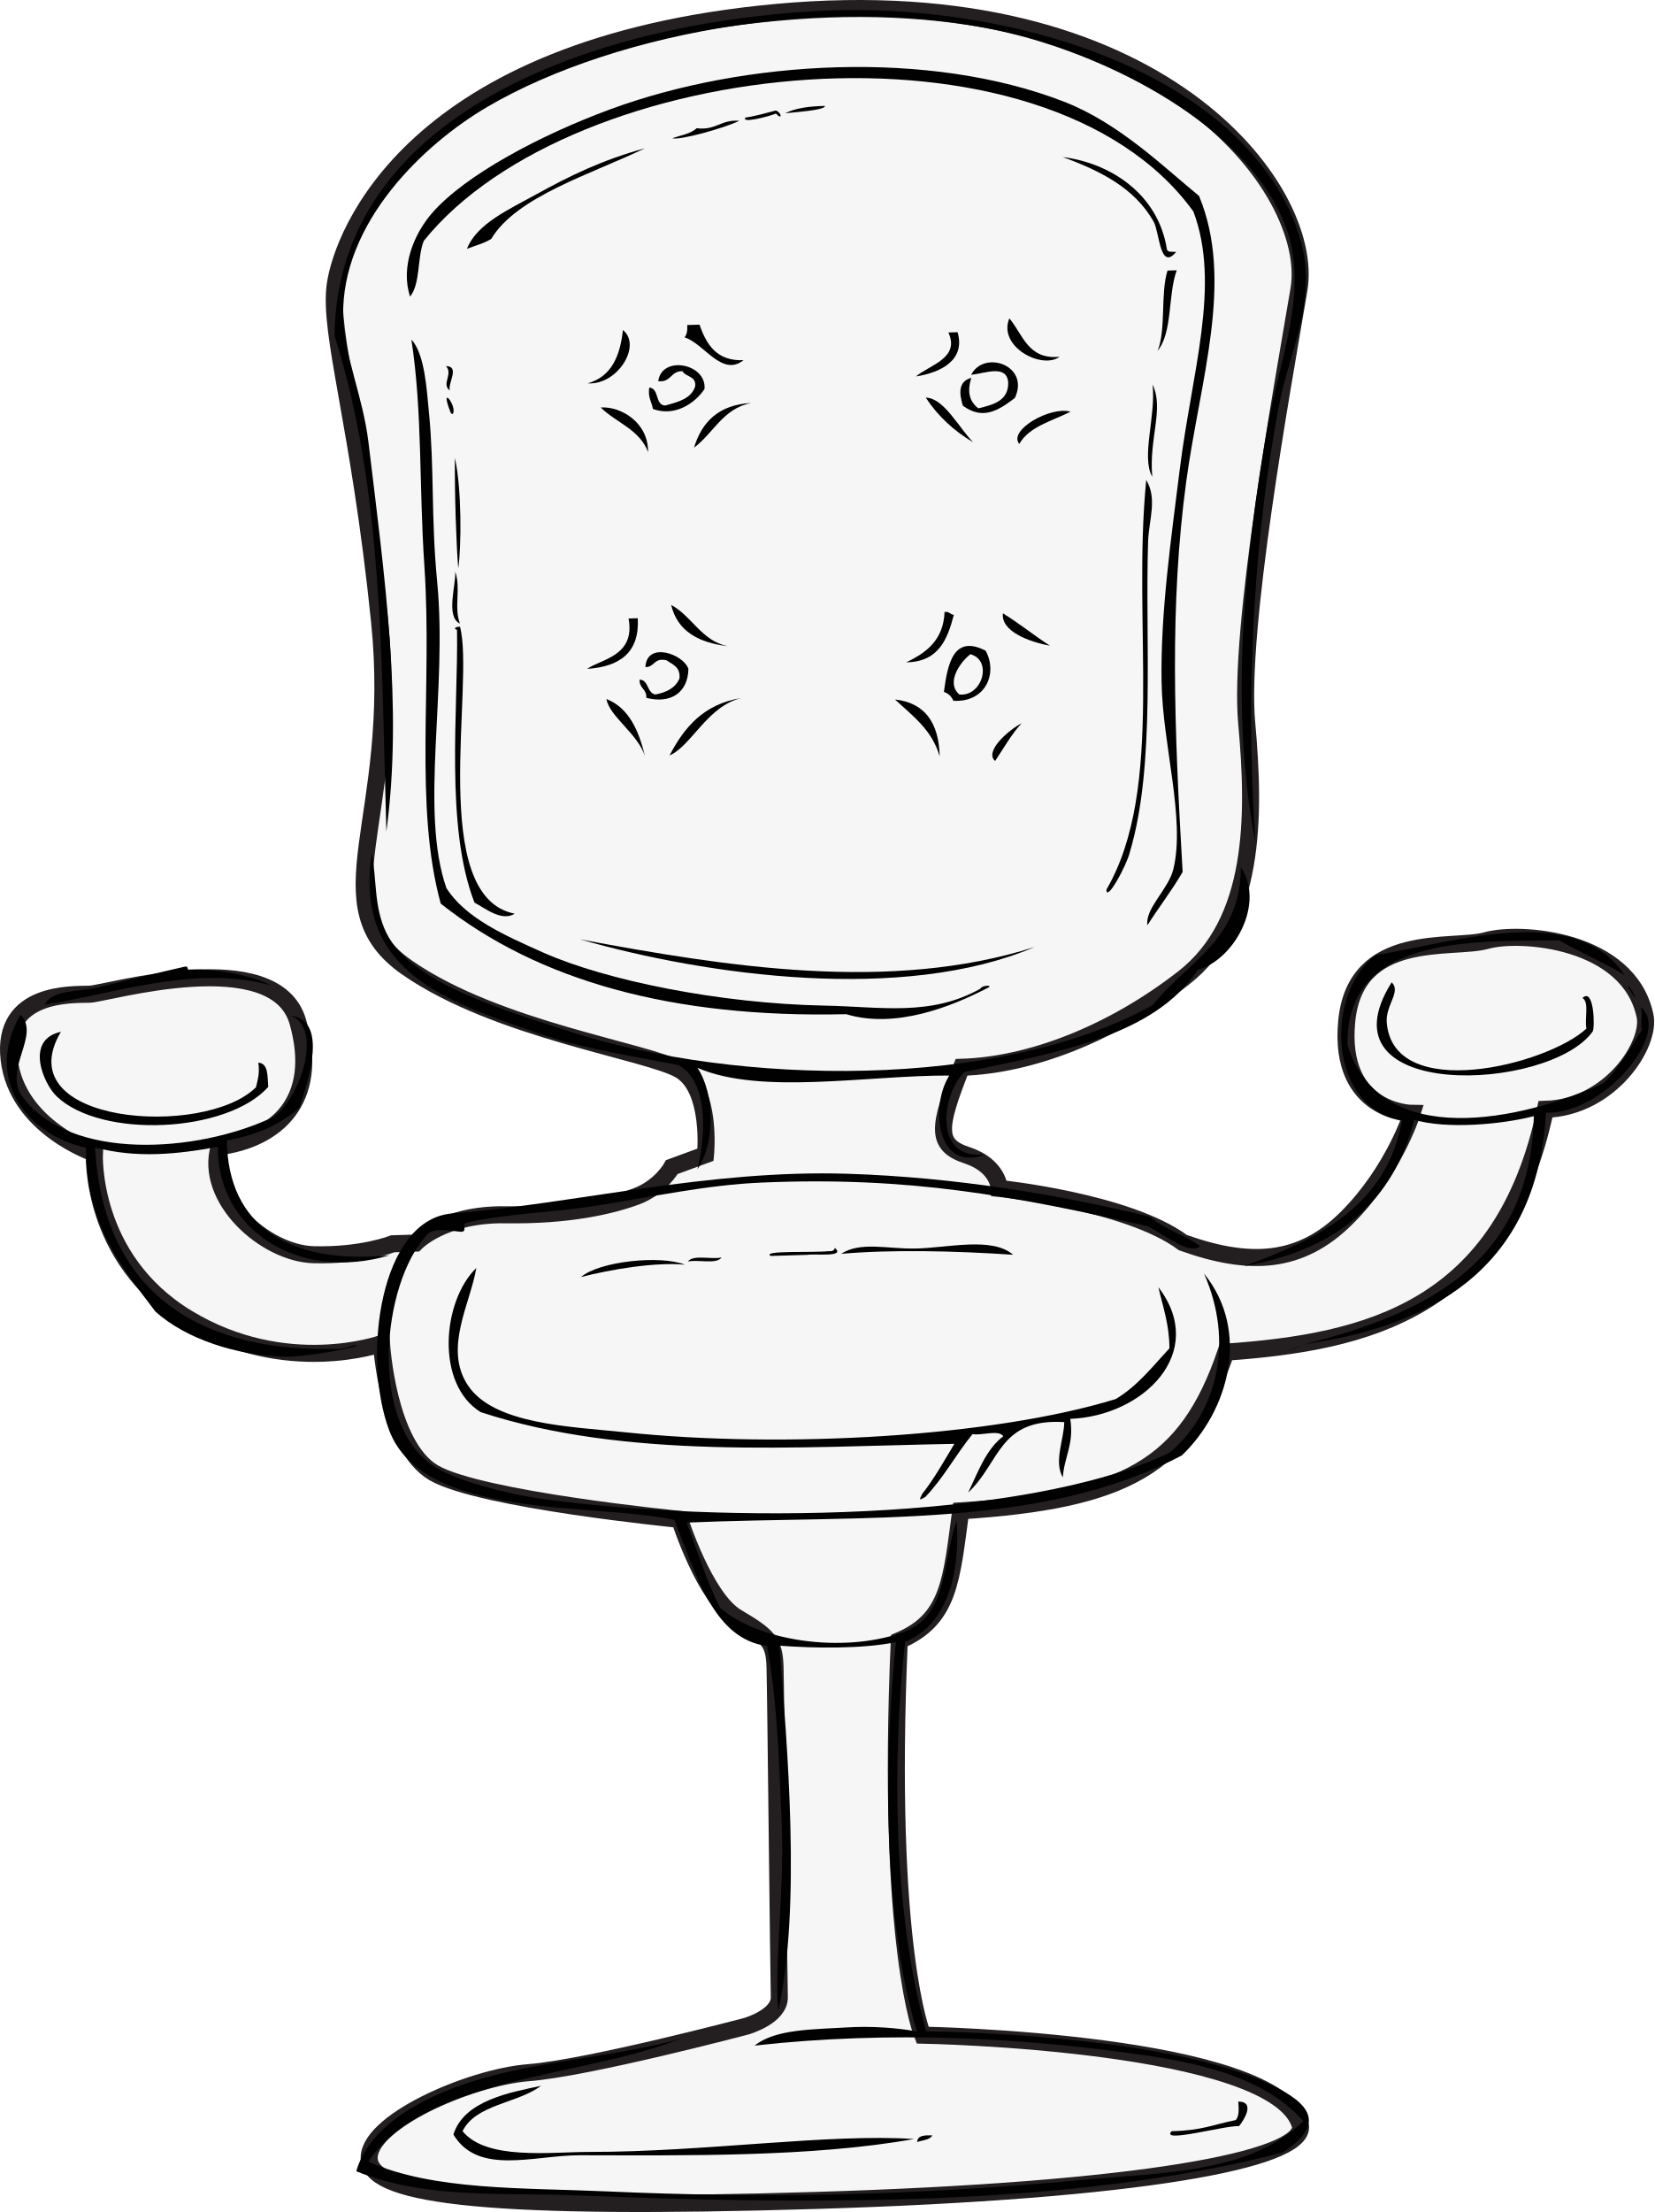
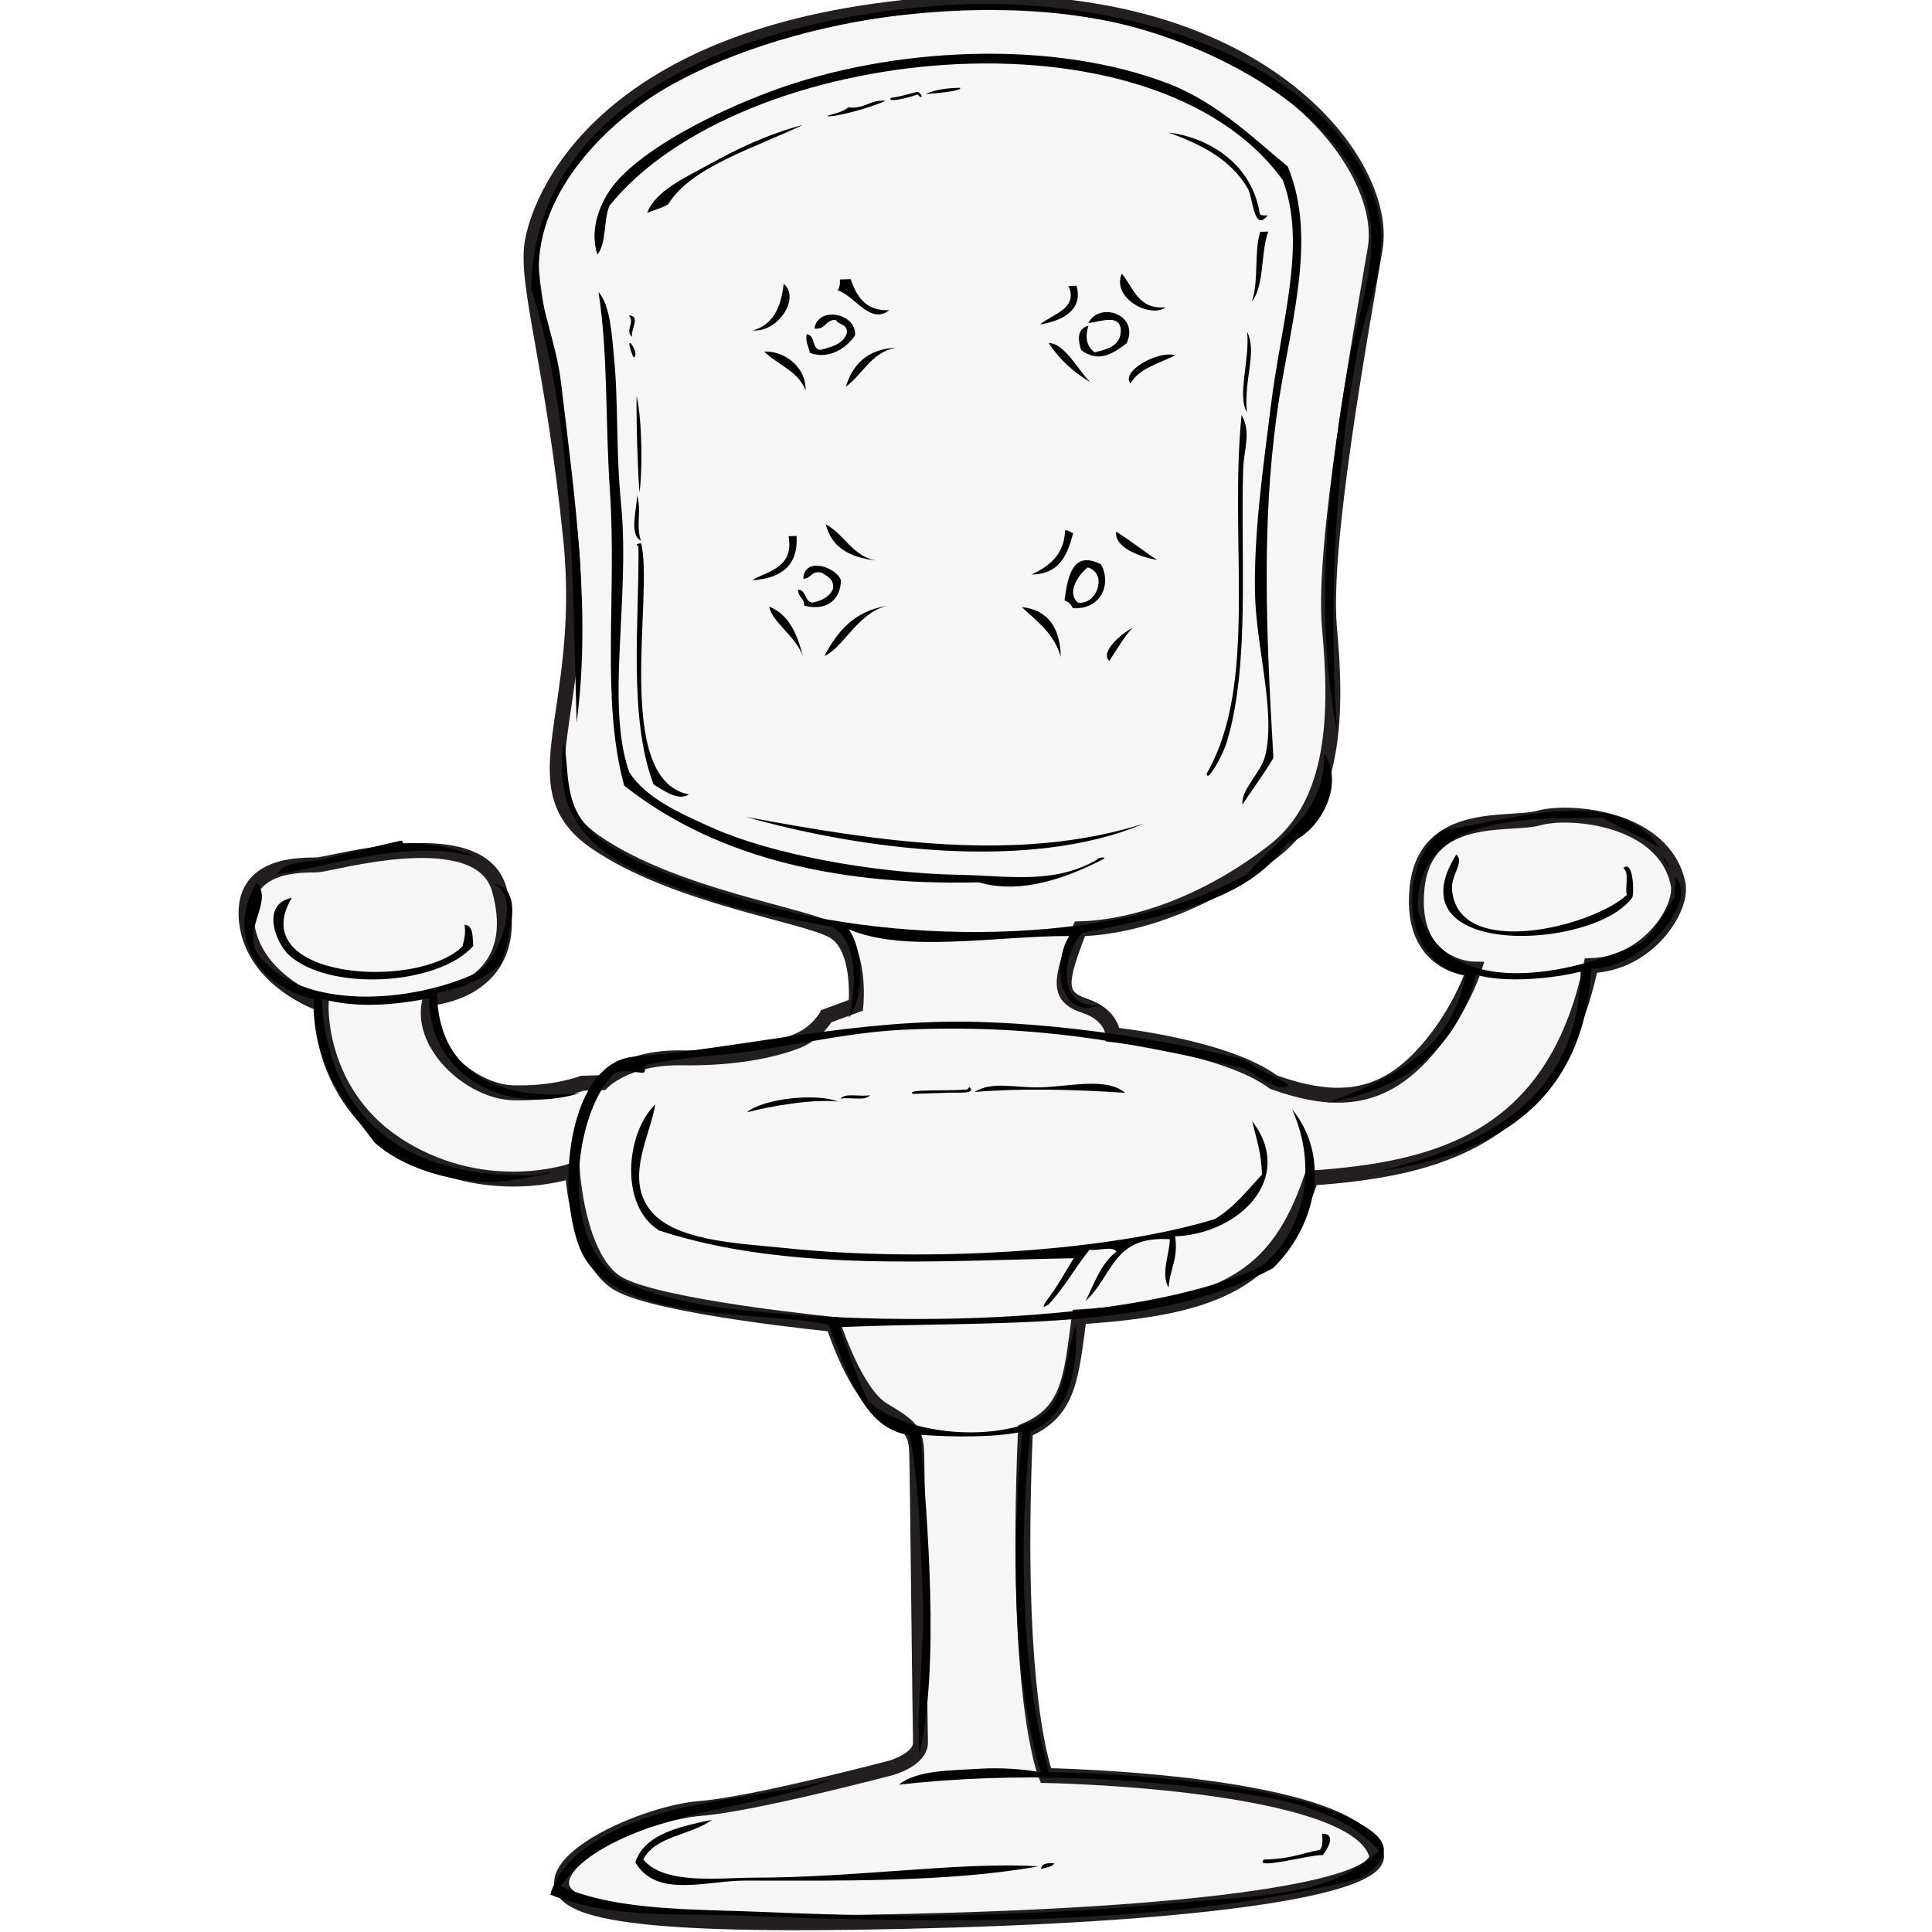
- <svg xmlns="http://www.w3.org/2000/svg" version="1.1" id="Layer_1" x="0px" y="0px" width="194.081px" height="259.459px" viewBox="0 0 194.081 259.459" enable-background="new 0 0 194.081 259.459" xml:space="preserve">
+ <svg xmlns="http://www.w3.org/2000/svg" version="1.1" id="Layer_1" x="0px" y="0px" width="259.043px" height="259.042px" viewBox="-31.981 0.654 259.043 259.042" enable-background="new -31.981 0.654 259.043 259.042" xml:space="preserve">
  <g>
-     <path fill="#F6F6F6" stroke="#231F20" stroke-width="2" stroke-miterlimit="10" d="M91.062,1.46   c44.81-4.143,63.323,20.76,61.344,32.493c-1.979,11.732-7.129,39.901-6.13,50.875c0.999,10.975,1.039,23.313-7.434,29.905   c-8.471,6.593-18.031,10.217-26.027,10.458c-2.787,7.088-3.061,9.098,0.646,10.319c3.705,1.221,3.785,3.888,3.785,3.888   s15.053,1.545,21.535,6.352c7.754,2.768,13.752,2.585,19.254-2.918c5.504-5.502,7.633-12.235,7.633-12.235   s-8.672-0.071-7.662-10.773c1.01-10.701,12.418-8.379,16.387-9.5c3.968-1.12,16.669-0.17,18.607,8.775   c0.767,3.312-4.01,10.792-11.672,11.023c-4.959,23.494-20.85,27.312-37.49,28.48c-4.594,13.479-11.813,17.364-31.117,18.616   c-1.09,8.036-1.282,12.71-7.209,15.225c-1.577,36.064,2.734,46.272,2.734,46.272s41.707,0.738,44.342,10.664   c0.455,3.987-19.112,7.581-56.761,8.721c-37.65,1.139-52.037-0.428-52.501-4.748c-0.464-4.321,11.712-9.691,18.699-10.236   c6.986-0.546,25.514-5.44,25.514-5.44s3.968-1.119,3.897-3.452c-0.07-2.333-0.412-35.671-0.502-38.67   c-0.091-2.998-0.778-3.646-4.513-5.866s-6.684-11.47-6.684-11.47s-23.413-2.293-28.845-5.463   c-5.432-3.171-6.128-15.155-6.128-15.155s-11.218,4.008-22.767-2.979c-11.55-6.986-10.923-19.346-10.923-19.346   s-9.097-3.059-10.005-11.035c-0.908-7.976,7.442-7.562,9.441-7.622c1.999-0.06,21.828-5.996,24.443,3.263   c2.615,9.259-2.585,13.751-9.229,14.618c-1.818,6.059,5.38,12.511,11.055,12.673c5.674,0.16,9.299-1.282,9.299-1.282l2.666-0.08   c0,0,3.231-3.434,10.571-3.321c7.34,0.11,12.307-1.04,15.275-2.131c2.969-1.09,4.231-3.462,4.231-3.462l3.958-1.453   c0,0,0.769-7.693-2.967-9.915c-3.736-2.223-21.486-4.686-32.046-12.036c-10.56-7.352-0.857-17.315-3.229-40.588   c-2.372-23.272-6.026-33.833-5.198-39.528C40.165,27.678,48.162,5.426,91.062,1.46z" />
+     <path fill="#F6F6F6" stroke="#231F20" stroke-width="2" stroke-miterlimit="10" d="M91.062,1.46   c44.811-4.143,63.322,20.76,61.344,32.493c-1.979,11.732-7.129,39.901-6.13,50.875c0.999,10.975,1.039,23.313-7.435,29.905   c-8.471,6.593-18.03,10.217-26.026,10.458c-2.787,7.087-3.062,9.098,0.646,10.319c3.705,1.222,3.785,3.888,3.785,3.888   s15.053,1.545,21.535,6.353c7.754,2.769,13.752,2.585,19.254-2.918c5.504-5.502,7.633-12.235,7.633-12.235   s-8.672-0.07-7.662-10.772c1.011-10.701,12.418-8.379,16.388-9.5c3.968-1.12,16.669-0.17,18.606,8.775   c0.768,3.312-4.01,10.792-11.672,11.023c-4.959,23.494-20.85,27.313-37.49,28.48c-4.594,13.479-11.813,17.363-31.116,18.615   c-1.091,8.036-1.282,12.711-7.209,15.225c-1.577,36.064,2.733,46.272,2.733,46.272s41.707,0.738,44.342,10.664   c0.455,3.987-19.111,7.581-56.76,8.722c-37.65,1.139-52.037-0.429-52.501-4.748c-0.464-4.321,11.712-9.691,18.699-10.236   c6.986-0.547,25.514-5.44,25.514-5.44s3.968-1.118,3.897-3.452c-0.07-2.332-0.412-35.671-0.502-38.67   c-0.091-2.998-0.778-3.646-4.513-5.865c-3.735-2.221-6.684-11.471-6.684-11.471s-23.413-2.293-28.845-5.463   c-5.432-3.171-6.128-15.154-6.128-15.154s-11.218,4.008-22.767-2.979c-11.55-6.986-10.923-19.347-10.923-19.347   s-9.097-3.059-10.005-11.034c-0.908-7.976,7.442-7.563,9.441-7.622c1.999-0.06,21.828-5.996,24.443,3.263   c2.615,9.259-2.585,13.751-9.229,14.618c-1.818,6.059,5.38,12.511,11.055,12.673c5.674,0.16,9.299-1.282,9.299-1.282l2.666-0.08   c0,0,3.231-3.434,10.571-3.32c7.34,0.109,12.307-1.04,15.275-2.131c2.969-1.09,4.231-3.463,4.231-3.463l3.958-1.453   c0,0,0.769-7.692-2.967-9.915c-3.736-2.223-21.486-4.686-32.046-12.036c-10.56-7.352-0.857-17.315-3.229-40.588   c-2.372-23.272-6.026-33.833-5.198-39.528C40.165,27.678,48.162,5.426,91.062,1.46z" />
    <g>
      <g>
-         <path fill="#010101" d="M147.297,98.777c-3.106-15.861-1.209-33.68,1.408-48.666c1.334-7.635,4.941-16.005,2.172-23.476     c-4.082-11.003-18.848-19.209-31.295-22.464c-20.529-5.369-47.126-0.59-62.416,8.372c-7.379,4.325-17.163,13.542-16.902,24.642     c0.104,4.463,2.327,9.366,2.965,14.677c1.899,15.804,4.072,30.981,2.103,45.677c-0.588-19.899-0.346-40.099-6.083-58.163     C39.542,13.462,69.309,2.72,96.084,1.28c17.042-0.917,39.329,3.933,50.562,16.479c2.911,3.251,6.161,8.271,6.542,13.848     c0.383,5.61-2.081,10.539-3.12,15.942C147.344,61.725,146.004,79.732,147.297,98.777z" />
-         <path fill="#010101" d="M124.697,18.424c5.435,0.665,11.171,4.225,12.212,10.796c0.071,0.42,0.666,0.283,1.09,0.327     c-1.903,2.287-1.942-2.222-2.627-3.522C133.15,22.07,129.122,20.038,124.697,18.424z" />
-         <path fill="#010101" d="M136.985,31.738c0.359-0.011,0.721-0.021,1.08-0.033c-1.052,2.855-0.462,7.256-2.236,9.432     C136.836,38.59,136.133,34.431,136.985,31.738z" />
+         <path fill="#010101" d="M147.296,98.777c-3.105-15.861-1.209-33.68,1.408-48.666c1.334-7.635,4.941-16.005,2.172-23.476     c-4.082-11.003-18.848-19.209-31.295-22.464c-20.528-5.369-47.125-0.59-62.416,8.372c-7.379,4.325-17.163,13.542-16.902,24.642     c0.104,4.463,2.327,9.366,2.965,14.677c1.899,15.804,4.072,30.981,2.103,45.677c-0.588-19.899-0.346-40.099-6.083-58.163     C39.542,13.462,69.309,2.72,96.084,1.28c17.042-0.917,39.33,3.933,50.562,16.479c2.911,3.251,6.161,8.271,6.542,13.848     c0.383,5.61-2.081,10.539-3.12,15.942C147.343,61.725,146.003,79.732,147.296,98.777z" />
+         <path fill="#010101" d="M124.697,18.424c5.436,0.665,11.172,4.225,12.213,10.796c0.07,0.42,0.666,0.283,1.09,0.327     c-1.903,2.287-1.942-2.222-2.627-3.522C133.15,22.07,129.123,20.038,124.697,18.424z" />
+         <path fill="#010101" d="M136.985,31.738c0.358-0.011,0.722-0.021,1.08-0.033c-1.052,2.855-0.462,7.256-2.235,9.432     C136.835,38.59,136.132,34.431,136.985,31.738z" />
        <path fill="#010101" d="M80.633,38.125c0.479-0.015,0.959-0.029,1.439-0.043c0.819,2.348,2.02,4.291,5.168,4.166     c-2.548,2.027-4.663-2.007-6.924-2.672C80.586,39.247,80.678,38.751,80.633,38.125z" />
        <path fill="#010101" d="M73.087,38.714c2.262,1.8-0.645,6.504-4.133,6.248C71.727,44.193,72.755,41.781,73.087,38.714z" />
-         <path fill="#010101" d="M118.426,37.342c1.6,1.891,2.171,4.874,5.898,4.504C122.252,43.392,117.038,40.654,118.426,37.342z" />
-         <path fill="#010101" d="M111.273,38.999c0.36-0.011,0.72-0.022,1.08-0.033c0.926,3.203-1.827,4.711-4.885,5.19     C109.04,42.813,112.672,42.031,111.273,38.999z" />
+         <path fill="#010101" d="M118.425,37.342c1.601,1.891,2.172,4.874,5.898,4.504C122.251,43.392,117.039,40.654,118.425,37.342z" />
+         <path fill="#010101" d="M111.273,38.999c0.359-0.011,0.721-0.022,1.08-0.033c0.926,3.203-1.827,4.711-4.885,5.19     C109.041,42.813,112.671,42.031,111.273,38.999z" />
        <path fill="#010101" d="M52.326,42.944c1.673,0.022,0.197,1.979,0.447,2.868C51.746,45.02,53.205,43.891,52.326,42.944z" />
        <path fill="#010101" d="M82.66,45.627c-1.06,1.613-3.428,3.303-6.052,2.344c-0.14-0.841-0.609-1.333-0.436-2.508     c1.208,0.079,0.646,2.037,1.865,2.104c1.542-0.413,3.095-0.815,3.533-2.268c0.114-1.236-1.11-1.049-1.494-1.756     c-1.415-0.049-1.298,1.342-2.846,1.167C77.647,41.627,82.927,42.645,82.66,45.627z" />
-         <path fill="#010101" d="M113.956,44.32c-0.492,1.632-0.234,2.746,0.828,3.577c1.777-0.426,3.521-0.883,3.512-2.988     c-0.137-2.236-2.731-1.098-4.352-0.948c1.527-2.967,6.939-1.097,5.125,2.726c-2.046,1.559-3.805,2.57-6.096,0.904     C112.513,46.115,112.437,44.737,113.956,44.32z" />
+         <path fill="#010101" d="M113.957,44.32c-0.492,1.632-0.234,2.746,0.828,3.577c1.776-0.426,3.521-0.883,3.512-2.988     c-0.137-2.236-2.731-1.098-4.353-0.948c1.527-2.967,6.938-1.097,5.125,2.726c-2.046,1.559-3.805,2.57-6.096,0.904     C112.513,46.115,112.437,44.737,113.957,44.32z" />
        <path fill="#010101" d="M76.042,53.031c-0.993-2.659-3.746-3.448-5.561-5.234C72.785,47.635,76.066,49.495,76.042,53.031z" />
-         <path fill="#010101" d="M114.184,51.877c-2.247-1.328-4.127-3.043-5.563-5.234C110.745,46.675,112.493,50.166,114.184,51.877z" />
+         <path fill="#010101" d="M114.184,51.877c-2.247-1.328-4.127-3.043-5.563-5.234C110.746,46.675,112.494,50.166,114.184,51.877z" />
        <path fill="#010101" d="M88.112,47.264c-3.341,0.7-4.396,3.553-6.685,5.244C82.346,49.527,84.269,47.491,88.112,47.264z" />
-         <path fill="#010101" d="M125.601,48.29c-2.171,1.103-4.845,1.733-6.009,3.784C118.25,50.453,123.264,47.613,125.601,48.29z" />
+         <path fill="#010101" d="M125.601,48.29c-2.171,1.103-4.846,1.733-6.01,3.784C118.25,50.453,123.264,47.613,125.601,48.29z" />
        <path fill="#010101" d="M53.372,53.717c0.806,3.527,0.771,10.46,0.392,12.954C53.522,63.693,53.333,57.845,53.372,53.717z" />
        <path fill="#010101" d="M53.415,67.042c0.685,2.023-0.18,4.126,0.545,6.106C52.262,72.339,53.509,68.634,53.415,67.042z" />
        <path fill="#010101" d="M78.745,70.957c2.475,1.332,3.524,4.179,6.629,4.842C82.04,75.38,79.503,74.113,78.745,70.957z" />
        <path fill="#010101" d="M73.75,72.549c0.36-0.011,0.72-0.021,1.079-0.033c0.223,4.054-2.134,5.682-5.942,5.942     C70.508,77.301,74.566,76.985,73.75,72.549z" />
-         <path fill="#010101" d="M110.825,71.788c0.578-0.119,0.631,0.321,1.09,0.327c-0.76,2.897-1.797,5.533-5.594,5.572     C108.713,76.56,110.696,75.046,110.825,71.788z" />
-         <path fill="#010101" d="M117.672,71.94c1.918,1.18,3.627,2.584,5.517,3.795C120.75,75.301,117.404,74.034,117.672,71.94z" />
+         <path fill="#010101" d="M110.826,71.788c0.577-0.119,0.631,0.321,1.09,0.327c-0.761,2.897-1.797,5.533-5.595,5.572     C108.712,76.56,110.696,75.046,110.826,71.788z" />
+         <path fill="#010101" d="M117.671,71.94c1.918,1.18,3.627,2.584,5.518,3.795C120.75,75.301,117.404,74.034,117.671,71.94z" />
        <path fill="#010101" d="M80.772,78.46c-0.06,2.825-2.126,4.125-4.939,3.392c0.062-1.058-0.847-1.082-0.786-2.138     c1.103,0.066,0.839,1.584,1.854,1.745c1.343-0.252,2.372-0.797,2.824-1.887c0.115-1.36-0.81-1.616-1.504-2.116     c-1.505-0.367-1.379,0.799-2.497,0.795C75.882,75.19,80.191,76.717,80.772,78.46z" />
-         <path fill="#010101" d="M111.86,82.201c-0.217-0.513-0.588-0.859-1.111-1.047c0.435-3.365,1.155-6.75,4.896-4.83     C117.1,79.003,115.629,82.417,111.86,82.201z M113.856,76.738c-1.165,0.893-2.926,3.327-1.298,4.723     C115.239,81.744,116.497,77.454,113.856,76.738z" />
+         <path fill="#010101" d="M111.86,82.201c-0.217-0.513-0.588-0.859-1.11-1.047c0.435-3.365,1.154-6.75,4.896-4.83     C117.1,79.003,115.628,82.417,111.86,82.201z M113.856,76.738c-1.165,0.893-2.926,3.327-1.298,4.723     C115.239,81.744,116.498,77.454,113.856,76.738z" />
        <path fill="#010101" d="M71.155,81.992c2.632,1.041,3.775,3.666,4.525,6.706C74.795,86.008,71.496,84.037,71.155,81.992z" />
-         <path fill="#010101" d="M105.012,82.048c3.482,0.385,5.148,2.701,5.244,6.686C109.359,85.601,107.059,83.958,105.012,82.048z" />
-         <path fill="#010101" d="M119.863,84.839c-1.21,1.309-2.097,2.922-3.106,4.418C115.444,88.135,118.377,85.594,119.863,84.839z" />
-         <path fill="#010101" d="M43.61,100.113c0.617,2.813,0.203,6.209,1.723,9.313c2.885,5.896,13.803,9.063,21.6,11.592     c19.457,6.312,50.313,6.909,68.336-3.147c3.888-4.964,10.332-7.521,10.315-16.158c2.916,4.326-0.873,10.929-5.037,12.037     c-5.123,7.764-16.434,9.702-27.37,11.992c-2.636,2.413-3.827,10.446,2.452,9.65c-5.78,2.282-6.529-5.734-4.24-9.236     c-9.559-0.043-22.112,2.329-29.561-0.905c2.086,3.088,2.061,8.995,0,11.886c0.832-3.36,1.53-10.057-2.169-12.182     c-4.969-1.018-11.088-1.859-16.683-3.815C52.487,117.471,41.512,114.041,43.61,100.113z" />
+         <path fill="#010101" d="M105.012,82.048c3.481,0.385,5.147,2.701,5.243,6.686C109.359,85.601,107.059,83.958,105.012,82.048z" />
+         <path fill="#010101" d="M119.863,84.839c-1.21,1.309-2.097,2.922-3.105,4.418C115.444,88.135,118.376,85.594,119.863,84.839z" />
+         <path fill="#010101" d="M43.61,100.113c0.617,2.813,0.203,6.209,1.723,9.313c2.885,5.896,13.803,9.063,21.6,11.592     c19.457,6.312,50.313,6.909,68.336-3.147c3.889-4.964,10.332-7.521,10.314-16.158c2.916,4.326-0.873,10.929-5.037,12.037     c-5.123,7.764-16.434,9.702-27.369,11.992c-2.637,2.413-3.827,10.446,2.451,9.649c-5.779,2.282-6.528-5.733-4.239-9.235     c-9.56-0.043-22.112,2.329-29.561-0.905c2.086,3.088,2.061,8.995,0,11.887c0.832-3.361,1.53-10.058-2.169-12.183     c-4.969-1.018-11.088-1.859-16.683-3.815C52.487,117.471,41.512,114.041,43.61,100.113z" />
        <path fill="#010101" d="M31.833,115.597c-8.83-2.532-18.893,1.079-26.584,2.245c0.823-1.774,4.131-1.526,6.063-1.983     c3.244-0.769,6.78-1.663,10.37-2.476c0.304-0.075,0.343,0.131,0.371,0.349C24.875,113.578,29.292,114.283,31.833,115.597z" />
-         <path fill="#010101" d="M190.629,114.394c-2.43-1.503-5.195-2.65-7.688-4.089c-10.915,0.055-25.053-0.333-24.84,12.275     c3.868,12.509,20.484,8.813,30.029,4.494c1.839-1.766,3.103-4.071,4.494-6.259c-0.246-0.854,0.373-2.624-0.447-2.868     c4.419,2.509-3.653,12.75-10.785,12.572c-0.967,17.035-11.783,24.8-28.352,27.15c14.584-3.636,26.533-9.753,26.922-26.747     c-3.793,0.981-10.254,1.549-14.033,0.425c-2.458,9.688-9.229,15.316-20.01,17.173c8.865-3.191,16.854-7.208,18.569-17.129     c-8.606-1.352-9.153-14.686-3.106-19.355C171.27,110.376,184.907,105.846,190.629,114.394z" />
-         <path fill="#010101" d="M163.284,115.222c1.139,1.075-0.734,2.696-0.58,4.699c0.735,9.46,18.737,5.056,23.434,0.73     c-0.258-1.087,0.367-3.113-0.469-3.588c1.361-1.307,1.478,3.448,1.199,3.926C181.782,128.123,154.438,129.262,163.284,115.222z" />
-         <path fill="#010101" d="M7.146,121.026c-6.44,10.845,16.823,12.515,22.888,6.51c0.191-0.866,0.467-1.655,0.272-2.889     c1.21,0.076,1.058,1.601,1.167,2.846c-4.845,5.406-19.575,6.108-24.817,1.111C5.079,127.103,2.892,121.946,7.146,121.026z" />
-         <path fill="#010101" d="M97.955,146.372c1.295,1.131-2.247,0.661-3.217,0.817c-1.439,0.043-2.878,0.087-4.317,0.13     c-1.109-0.68,4.983-0.36,6.826-0.565C97.666,146.799,97.883,146.654,97.955,146.372z" />
-         <path fill="#010101" d="M80.366,148.344c-3.489-0.334-8.779,0.565-12.202,1.45C70.308,147.939,77.494,147.192,80.366,148.344z" />
+         <path fill="#010101" d="M190.628,114.394c-2.43-1.503-5.194-2.65-7.688-4.089c-10.915,0.055-25.053-0.333-24.84,12.275     c3.867,12.509,20.484,8.813,30.029,4.494c1.839-1.766,3.103-4.071,4.494-6.259c-0.246-0.854,0.373-2.624-0.447-2.868     c4.419,2.509-3.653,12.75-10.785,12.571c-0.967,17.035-11.783,24.801-28.352,27.15c14.584-3.636,26.533-9.753,26.922-26.747     c-3.793,0.981-10.254,1.55-14.033,0.425c-2.458,9.688-9.229,15.316-20.01,17.174c8.865-3.191,16.854-7.209,18.568-17.129     c-8.605-1.353-9.152-14.687-3.105-19.355C171.27,110.376,184.908,105.846,190.628,114.394z" />
+         <path fill="#010101" d="M163.285,115.222c1.139,1.075-0.734,2.696-0.58,4.699c0.734,9.46,18.736,5.056,23.434,0.73     c-0.258-1.087,0.367-3.113-0.469-3.588c1.36-1.307,1.478,3.448,1.199,3.926C181.783,128.123,154.438,129.262,163.285,115.222z" />
+         <path fill="#010101" d="M7.146,121.026c-6.44,10.845,16.823,12.515,22.888,6.51c0.191-0.866,0.467-1.655,0.272-2.889     c1.21,0.076,1.058,1.601,1.167,2.846c-4.845,5.406-19.575,6.107-24.817,1.111C5.079,127.103,2.892,121.946,7.146,121.026z" />
+         <path fill="#010101" d="M97.955,146.372c1.295,1.131-2.247,0.661-3.217,0.816c-1.439,0.043-2.878,0.088-4.317,0.131     c-1.109-0.68,4.983-0.36,6.826-0.565C97.666,146.799,97.882,146.653,97.955,146.372z" />
+         <path fill="#010101" d="M80.366,148.344c-3.489-0.334-8.779,0.565-12.202,1.45C70.308,147.938,77.494,147.192,80.366,148.344z" />
        <path fill="#010101" d="M80.715,147.974c0.591-0.842,2.743-0.216,3.947-0.479C84.071,148.336,81.919,147.709,80.715,147.974z" />
-         <path fill="#010101" d="M63.471,244.66c-2.746,2.075-7.632,2.139-9.203,5.32c2.813,3.442,10.319,2.43,14.84,2.433     c13.653,0.007,28.133-2.185,38.133-1.515c-11.969,2.147-27.031,1.922-39.201,1.906c-5.42-0.006-11.934,2.409-14.841-2.434     C54.456,246.365,59.88,245.431,63.471,244.66z" />
-         <path fill="#010101" d="M109.388,250.473c-0.289,0.544-1.144,0.557-1.777,0.774C107.64,250.459,108.495,250.447,109.388,250.473z     " />
-         <path fill="#010101" d="M48.116,34.788c-1.137-3.425,0.402-7.296,2.585-9.803c3.912-4.492,12.765-9.166,20.881-12.157     c15.82-5.83,37.473-7.037,53.278-0.892c6.438,2.503,11.652,7.634,15.821,11.046c4.144,9.978,0.104,21.621-1.507,33.541     c-1.938,14.359-1.432,28.52-0.416,45.753c-1.271,2.186-2.786,4.136-4.133,6.248c-0.291-1.976,2.47-4.213,3.043-6.574     c1.43-5.883-1.263-14.605-1.383-21.928c-0.137-8.2,1.131-16.86,2.127-24.916c1.41-11.408,4.855-21.678,1.604-30.303     C122.547,0.666,67.149,6.555,49.72,28.256C48.941,30.203,49.345,33.263,48.116,34.788z" />
+         <path fill="#010101" d="M63.471,244.66c-2.746,2.075-7.632,2.139-9.203,5.319c2.813,3.442,10.319,2.431,14.84,2.434     c13.653,0.007,28.133-2.186,38.134-1.516c-11.97,2.147-27.032,1.922-39.202,1.906c-5.42-0.006-11.934,2.409-14.841-2.434     C54.456,246.365,59.88,245.431,63.471,244.66z" />
+         <path fill="#010101" d="M109.388,250.474c-0.289,0.543-1.145,0.557-1.777,0.773C107.64,250.459,108.496,250.447,109.388,250.474z     " />
+         <path fill="#010101" d="M48.116,34.788c-1.137-3.425,0.402-7.296,2.585-9.803c3.912-4.492,12.765-9.166,20.881-12.157     c15.82-5.83,37.473-7.037,53.278-0.892c6.438,2.503,11.652,7.634,15.821,11.046c4.145,9.978,0.104,21.621-1.508,33.541     c-1.938,14.359-1.432,28.52-0.416,45.753c-1.271,2.186-2.785,4.136-4.133,6.248c-0.291-1.976,2.471-4.213,3.043-6.574     c1.431-5.883-1.263-14.605-1.383-21.928c-0.137-8.2,1.131-16.86,2.127-24.916c1.41-11.408,4.855-21.678,1.604-30.303     C122.546,0.666,67.149,6.555,49.72,28.256C48.941,30.203,49.345,33.263,48.116,34.788z" />
        <path fill="#010101" d="M96.783,12.425c0.117,0.476-3.201,0.705-4.656,0.861C93.329,12.67,94.965,12.462,96.783,12.425z" />
        <path fill="#010101" d="M91.047,13.319c-0.728,0.308-4.142,1.216-3.587,0.469c1.294-0.181,2.399-0.539,3.577-0.828     C91.76,13.264,91.787,14.146,91.047,13.319z" />
        <path fill="#010101" d="M86.75,14.169c-1.923,0.916-7.114,2.331-7.862,2.039c0.993-0.347,2.176-0.515,2.846-1.167     C84.015,15.323,84.579,13.99,86.75,14.169z" />
        <path fill="#010101" d="M75.683,17.386c-6.299,3.043-15.05,5.642-18.046,10.631c-0.807,0.522-1.883,0.791-2.846,1.167     c1.129-2.929,4.937-4.626,8.091-6.368C66.919,20.585,70.662,18.764,75.683,17.386z" />
-         <path fill="#010101" d="M48.269,39.825c1.584,1.717,1.798,5.899,2.061,8.582c0.64,6.542,0.238,12.351,0.958,19.78     c1.247,12.855-2.085,26.854,1.089,35.983c2.218,3.471,6.645,5.472,11.395,7.579c7.288,3.233,20.617,5.965,32.963,6.205     c6.641,0.13,12.456,1.297,18.309-1.994c0.125-0.422,1.734-0.471,0.719-0.021c-4.092,2.104-10.66,4.774-16.477,3.021     c-20.384,0.484-36.159-3.926-47.574-12.969c-3.156-11.485-0.972-25.463-1.917-39.56C49.145,56.738,49.582,48.462,48.269,39.825z" />
-         <path fill="#010101" d="M135.874,42.577C136.334,39.738,135.034,47.739,135.874,42.577L135.874,42.577z" />
+         <path fill="#010101" d="M48.269,39.825c1.584,1.717,1.798,5.899,2.061,8.582c0.64,6.542,0.238,12.351,0.958,19.78     c1.247,12.855-2.085,26.854,1.089,35.983c2.218,3.471,6.645,5.472,11.395,7.579c7.288,3.233,20.617,5.965,32.963,6.205     c6.642,0.13,12.456,1.297,18.31-1.994c0.125-0.422,1.733-0.471,0.719-0.021c-4.092,2.104-10.66,4.774-16.477,3.021     c-20.385,0.484-36.16-3.926-47.575-12.969c-3.156-11.485-0.972-25.463-1.917-39.56C49.145,56.738,49.582,48.462,48.269,39.825z" />
+         <path fill="#010101" d="M135.875,42.577C136.333,39.738,135.035,47.739,135.875,42.577L135.875,42.577z" />
        <path fill="#010101" d="M52.849,48.331c-1.253-3.218,0.552-1.004,0.359-0.011C53.122,48.766,52.91,48.489,52.849,48.331z" />
-         <path fill="#010101" d="M135.229,45.117c1.379,2.82-0.452,6.338-0.033,10.806C133.866,53.621,135.638,48.816,135.229,45.117z" />
-         <path fill="#010101" d="M134.487,56.305c1.333,2.215,0.301,4.68,0.219,7.196c-0.383,11.76,0.918,26.191-2.14,36.442     c-0.349,1.521-2.76,5.957-2.748,4.405C136.767,92.355,132.788,73.455,134.487,56.305z" />
+         <path fill="#010101" d="M135.229,45.117c1.379,2.82-0.452,6.338-0.033,10.806C133.867,53.621,135.638,48.816,135.229,45.117z" />
+         <path fill="#010101" d="M134.487,56.305c1.333,2.215,0.302,4.68,0.22,7.196c-0.383,11.76,0.918,26.191-2.141,36.442     c-0.35,1.521-2.76,5.957-2.748,4.405C136.767,92.355,132.789,73.455,134.487,56.305z" />
        <path fill="#010101" d="M60.391,107.17c-1.524,0.984-3.541-0.686-4.721-1.3c-3.486-8.968-1.892-22.766-2.049-31.993     c-0.56-0.173-0.034-0.375,0.349-0.371C55.75,80.079,50.112,105.19,60.391,107.17z" />
        <path fill="#010101" d="M86.999,81.873c-3.992,0.926-5.876,5.627-8.44,6.738C80.272,85.332,82.546,82.576,86.999,81.873z" />
-         <path fill="#010101" d="M121.377,111.087c-15.383,6.562-38.442,3.354-53.332-0.907     C85.244,113.384,104.433,116.471,121.377,111.087z" />
-         <path fill="#010101" d="M10.079,134.625c-6.987-1.548-12.006-8.108-7.676-15.615c2.419,2.451-2.16,6.47,0.294,9.716     c5.567,7.43,20.309,6.548,29.245,2.355c3.172-1.944,6.09-10.44,2.159-11.95c4.435,0.537,2.088,7.489,1.046,10.772     c-2.156,1.934-4.975,3.242-8.527,3.859c0.102,10.086,7.385,14.644,19.136,13.468c-10.828,3.212-20.318-3.084-20.194-12.715     c-4.748,0.879-9.536,1.373-14.404,0.075c0.979,17.916,13.359,24.07,28.448,23.631c1.088-0.031,1.631-0.444,2.148-0.425     c1.097,0.042-5.624,1.437-8.604,1.341c-5.258-0.172-11.296-2.009-14.928-5.313C14.342,148.666,10.122,143.863,10.079,134.625z" />
-         <path fill="#010101" d="M191.034,115.822C191.011,114.923,192.903,118.905,191.034,115.822L191.034,115.822z" />
-         <path fill="#010101" d="M79.871,239.121c-11.639,4.672-29.806,4.323-36.66,14.436c7.664,3.402,18.078,3.045,27.838,3.479     c18.691,0.834,35.839,0.532,55.786-1.327c9.543-0.892,19.816-0.769,26.084-6.912c-4.424-5.016-11.84-6.743-18.603-7.722     c-14.151-2.046-29.741-2.924-45.775-1.136c2.423-1.959,6.916-1.884,10.741-2.127c2.938-0.186,5.955,0.041,8.299,0.471     c-3.953-13.07-3.918-31.684-2.463-45.668c-3.893,0.815-9.698,0.724-13.673,0.414c0.91,11.575,2.586,30.76-0.144,42.864     c-0.458-6.123,0.731-13.921,0.426-21.623c-0.319-8.063-0.543-14.645-1.722-21.197c-6.39-0.838-8.404-8.67-10.893-14.798     c-9.38-2.045-29.469,0.071-33.453-10.513c-3.203-8.508-1.114-24.9,7.514-25.438c14.572-1.17,29.923-5.164,46.322-4.644     c12.51,0.397,24.892,2.451,35.448,5.05c1.666,1.449,4.06,2.126,5.866,3.425c-1.225,1.221-4.516-1.582-6.194-2.334     c-15.75-3.548-27.875-5.844-45.175-5.114c-6.638,0.277-13.024,1.714-19.726,2.757c-4.938,0.769-9.899,0.856-14.71,1.886     c-1.015,0.218-0.182,0.834-0.687,1.102c-0.393,0.207-3.404-0.782-4.308,0.49c-5.176,5.709-6.804,21.877,0.817,26.988     c2.56,1.717,8.597,3.314,13.084,3.926c20.116,2.735,56.127,2.788,73.309-5.46c5.542-4.662,7.636-12.898,4.046-21.012     c5.5,6.774,2.86,16.124-2.597,21.328c-16.396,8.655-36.703,6.98-58.108,7.881c1.29,3.335,2.35,6.914,3.903,9.967     c4.364,3.901,14.254,5.406,21.339,2.956c5.483-1.896,4.669-8.035,6.444-13.161c0.396,5.657-0.822,12.099-6.052,14.229     c-1.54,13.789-1.42,31.689,2.462,45.667c12.822,0.256,31.852,1.772,41.262,6.675c4.568,2.38,4.947,4.689,0.588,7.546     c-25.108,6.576-56.654,6.072-83.046,5.034c-8.747-0.345-17.618,0.437-25.657-2.826c1.575-5.604,8.537-9.122,14.797-10.893     C64.394,241.584,73.023,241.117,79.871,239.121z" />
-         <path fill="#010101" d="M118.868,147.179c-6.875-0.461-14.193-0.629-20.172-0.109c2.221-1.465,5.395-0.574,8.625-0.621     C111.188,146.393,116.361,145.017,118.868,147.179z" />
-         <path fill="#010101" d="M111.976,169.357c-18.514,0.34-38.493,1.868-55.578-3.72c-5.329-3.29-4.514-13.019-0.512-16.912     c-0.685,4.153-3.841,9.391-1.025,13.717c3.024,4.646,12.01,4.884,18.537,5.563c18.667,1.938,43.116,0.514,57.508-3.901     c2.574-1.539,4.339-3.84,6.304-5.953c-0.016-2.831-0.772-4.874-1.297-7.164c5.844,7.616-1.731,15.107-10.338,15.44     c0.463,3-0.721,4.448-0.873,6.869c-1.099-1.86,0.155-4.508,0.164-6.488c-7.703-0.461-7.5,4.75-11.275,8.266     c1.164-2.4,2.07-5.045,4.123-6.607c-0.523-0.807-2.508-0.059-3.608-0.251c-1.94,2.369-3.417,5.174-5.54,7.371     c-0.734,0.426-0.75,0.41-0.371-0.35C109.624,173.436,110.768,171.366,111.976,169.357z" />
-         <path fill="#010101" d="M151.973,158.062C154.333,157.366,149.088,159.069,151.973,158.062L151.973,158.062z" />
-         <path fill="#010101" d="M145.286,246.506c2.08,0.017,0.604,2.251,0.086,2.878c-1.681-0.086-9.303,2.065-7.904,0.6     c3.646-0.096,4.83-0.773,7.523-1.308C145.392,248.237,145.359,247.392,145.286,246.506z" />
+         <path fill="#010101" d="M121.376,111.087c-15.383,6.562-38.441,3.354-53.332-0.907     C85.244,113.384,104.433,116.471,121.376,111.087z" />
+         <path fill="#010101" d="M10.079,134.625c-6.987-1.548-12.006-8.108-7.676-15.615c2.419,2.451-2.16,6.47,0.294,9.716     c5.567,7.43,20.309,6.548,29.245,2.355c3.172-1.944,6.09-10.44,2.159-11.95c4.435,0.537,2.088,7.489,1.046,10.772     c-2.156,1.934-4.975,3.243-8.527,3.86c0.102,10.086,7.385,14.644,19.136,13.467c-10.828,3.213-20.318-3.084-20.194-12.715     c-4.748,0.879-9.536,1.373-14.404,0.075c0.979,17.916,13.359,24.07,28.448,23.632c1.088-0.031,1.631-0.445,2.148-0.426     c1.097,0.042-5.624,1.438-8.604,1.342c-5.258-0.173-11.296-2.01-14.928-5.313C14.342,148.666,10.122,143.862,10.079,134.625z" />
+         <path fill="#010101" d="M191.035,115.822C191.011,114.923,192.903,118.905,191.035,115.822L191.035,115.822z" />
+         <path fill="#010101" d="M79.871,239.121c-11.639,4.672-29.806,4.323-36.66,14.437c7.664,3.401,18.078,3.045,27.838,3.479     c18.691,0.834,35.839,0.531,55.787-1.327c9.543-0.892,19.815-0.769,26.084-6.912c-4.424-5.016-11.84-6.743-18.604-7.722     c-14.15-2.047-29.74-2.924-45.775-1.137c2.423-1.959,6.916-1.883,10.742-2.127c2.938-0.186,5.954,0.041,8.299,0.472     c-3.953-13.07-3.918-31.685-2.463-45.668c-3.894,0.815-9.699,0.724-13.674,0.413c0.91,11.576,2.586,30.761-0.144,42.865     c-0.458-6.123,0.731-13.922,0.426-21.623c-0.319-8.063-0.543-14.646-1.722-21.197c-6.39-0.838-8.404-8.67-10.893-14.799     c-9.38-2.045-29.469,0.072-33.453-10.512c-3.203-8.509-1.114-24.9,7.514-25.438c14.572-1.171,29.923-5.164,46.323-4.644     c12.51,0.396,24.892,2.45,35.447,5.049c1.666,1.449,4.061,2.127,5.866,3.426c-1.226,1.221-4.517-1.582-6.194-2.334     c-15.75-3.549-27.875-5.844-45.175-5.114c-6.638,0.276-13.024,1.714-19.726,2.757c-4.938,0.77-9.899,0.855-14.71,1.887     c-1.015,0.217-0.182,0.834-0.687,1.102c-0.393,0.207-3.404-0.782-4.308,0.49c-5.176,5.709-6.804,21.877,0.817,26.988     c2.56,1.717,8.597,3.313,13.084,3.926c20.116,2.734,56.126,2.787,73.309-5.461c5.542-4.662,7.636-12.897,4.046-21.012     c5.5,6.774,2.859,16.124-2.598,21.328c-16.396,8.655-36.703,6.98-58.107,7.881c1.29,3.336,2.35,6.914,3.903,9.967     c4.364,3.901,14.253,5.406,21.339,2.957c5.482-1.896,4.669-8.035,6.443-13.162c0.396,5.658-0.822,12.1-6.052,14.229     c-1.54,13.789-1.42,31.688,2.462,45.667c12.822,0.256,31.852,1.771,41.262,6.675c4.568,2.38,4.947,4.689,0.588,7.546     c-25.107,6.576-56.653,6.072-83.045,5.034c-8.747-0.345-17.618,0.437-25.657-2.825c1.575-5.604,8.537-9.123,14.797-10.894     C64.394,241.584,73.023,241.117,79.871,239.121z" />
+         <path fill="#010101" d="M118.869,147.179c-6.875-0.461-14.193-0.629-20.173-0.109c2.222-1.465,5.396-0.573,8.625-0.62     C111.188,146.394,116.361,145.017,118.869,147.179z" />
+         <path fill="#010101" d="M111.976,169.356c-18.514,0.34-38.493,1.869-55.578-3.719c-5.329-3.291-4.514-13.02-0.512-16.912     c-0.685,4.152-3.841,9.391-1.025,13.717c3.024,4.646,12.01,4.884,18.537,5.563c18.667,1.938,43.116,0.514,57.508-3.9     c2.574-1.539,4.34-3.84,6.305-5.953c-0.017-2.832-0.772-4.875-1.297-7.164c5.844,7.615-1.731,15.106-10.338,15.439     c0.463,3-0.722,4.448-0.873,6.869c-1.1-1.859,0.154-4.508,0.164-6.488c-7.703-0.461-7.5,4.75-11.275,8.267     c1.164-2.4,2.07-5.046,4.123-6.607c-0.523-0.807-2.508-0.059-3.608-0.251c-1.94,2.369-3.417,5.174-5.54,7.371     c-0.734,0.426-0.75,0.41-0.371-0.35C109.625,173.437,110.768,171.366,111.976,169.356z" />
+         <path fill="#010101" d="M151.973,158.062C154.333,157.366,149.087,159.069,151.973,158.062L151.973,158.062z" />
+         <path fill="#010101" d="M145.287,246.506c2.08,0.017,0.604,2.251,0.086,2.878c-1.682-0.086-9.304,2.065-7.904,0.6     c3.646-0.096,4.83-0.772,7.523-1.308C145.392,248.237,145.359,247.392,145.287,246.506z" />
      </g>
    </g>
  </g>
</svg>
